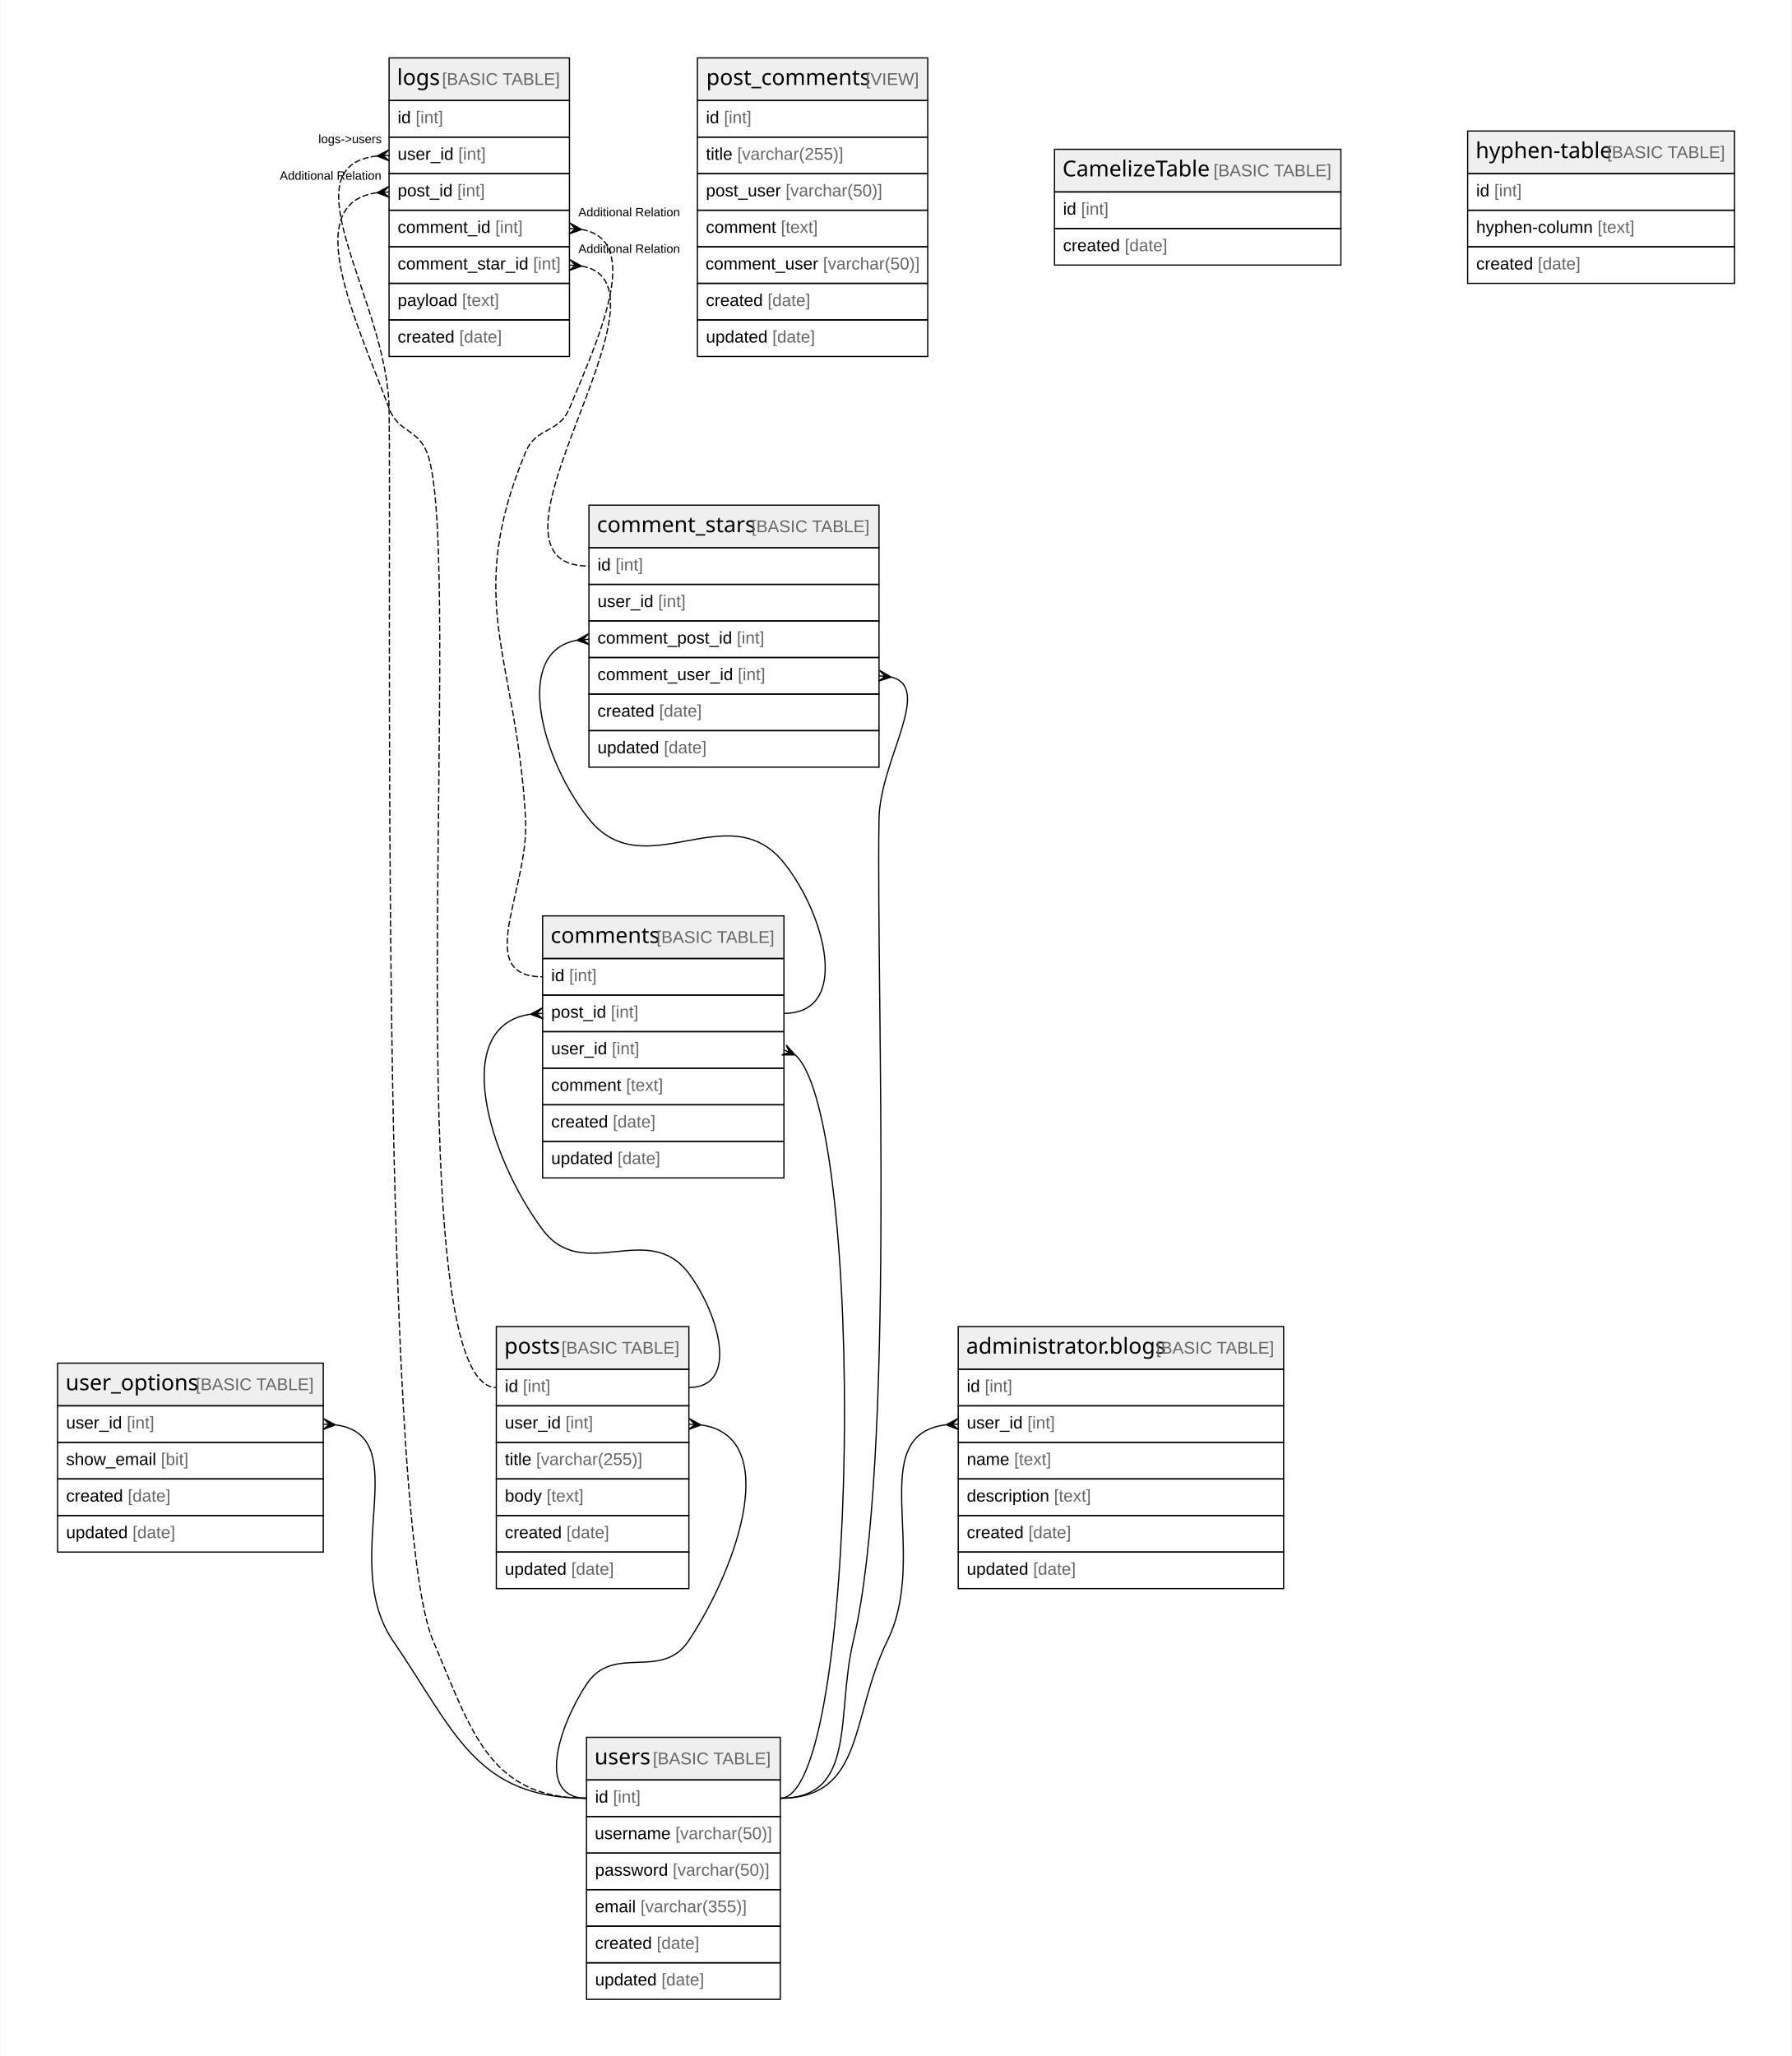
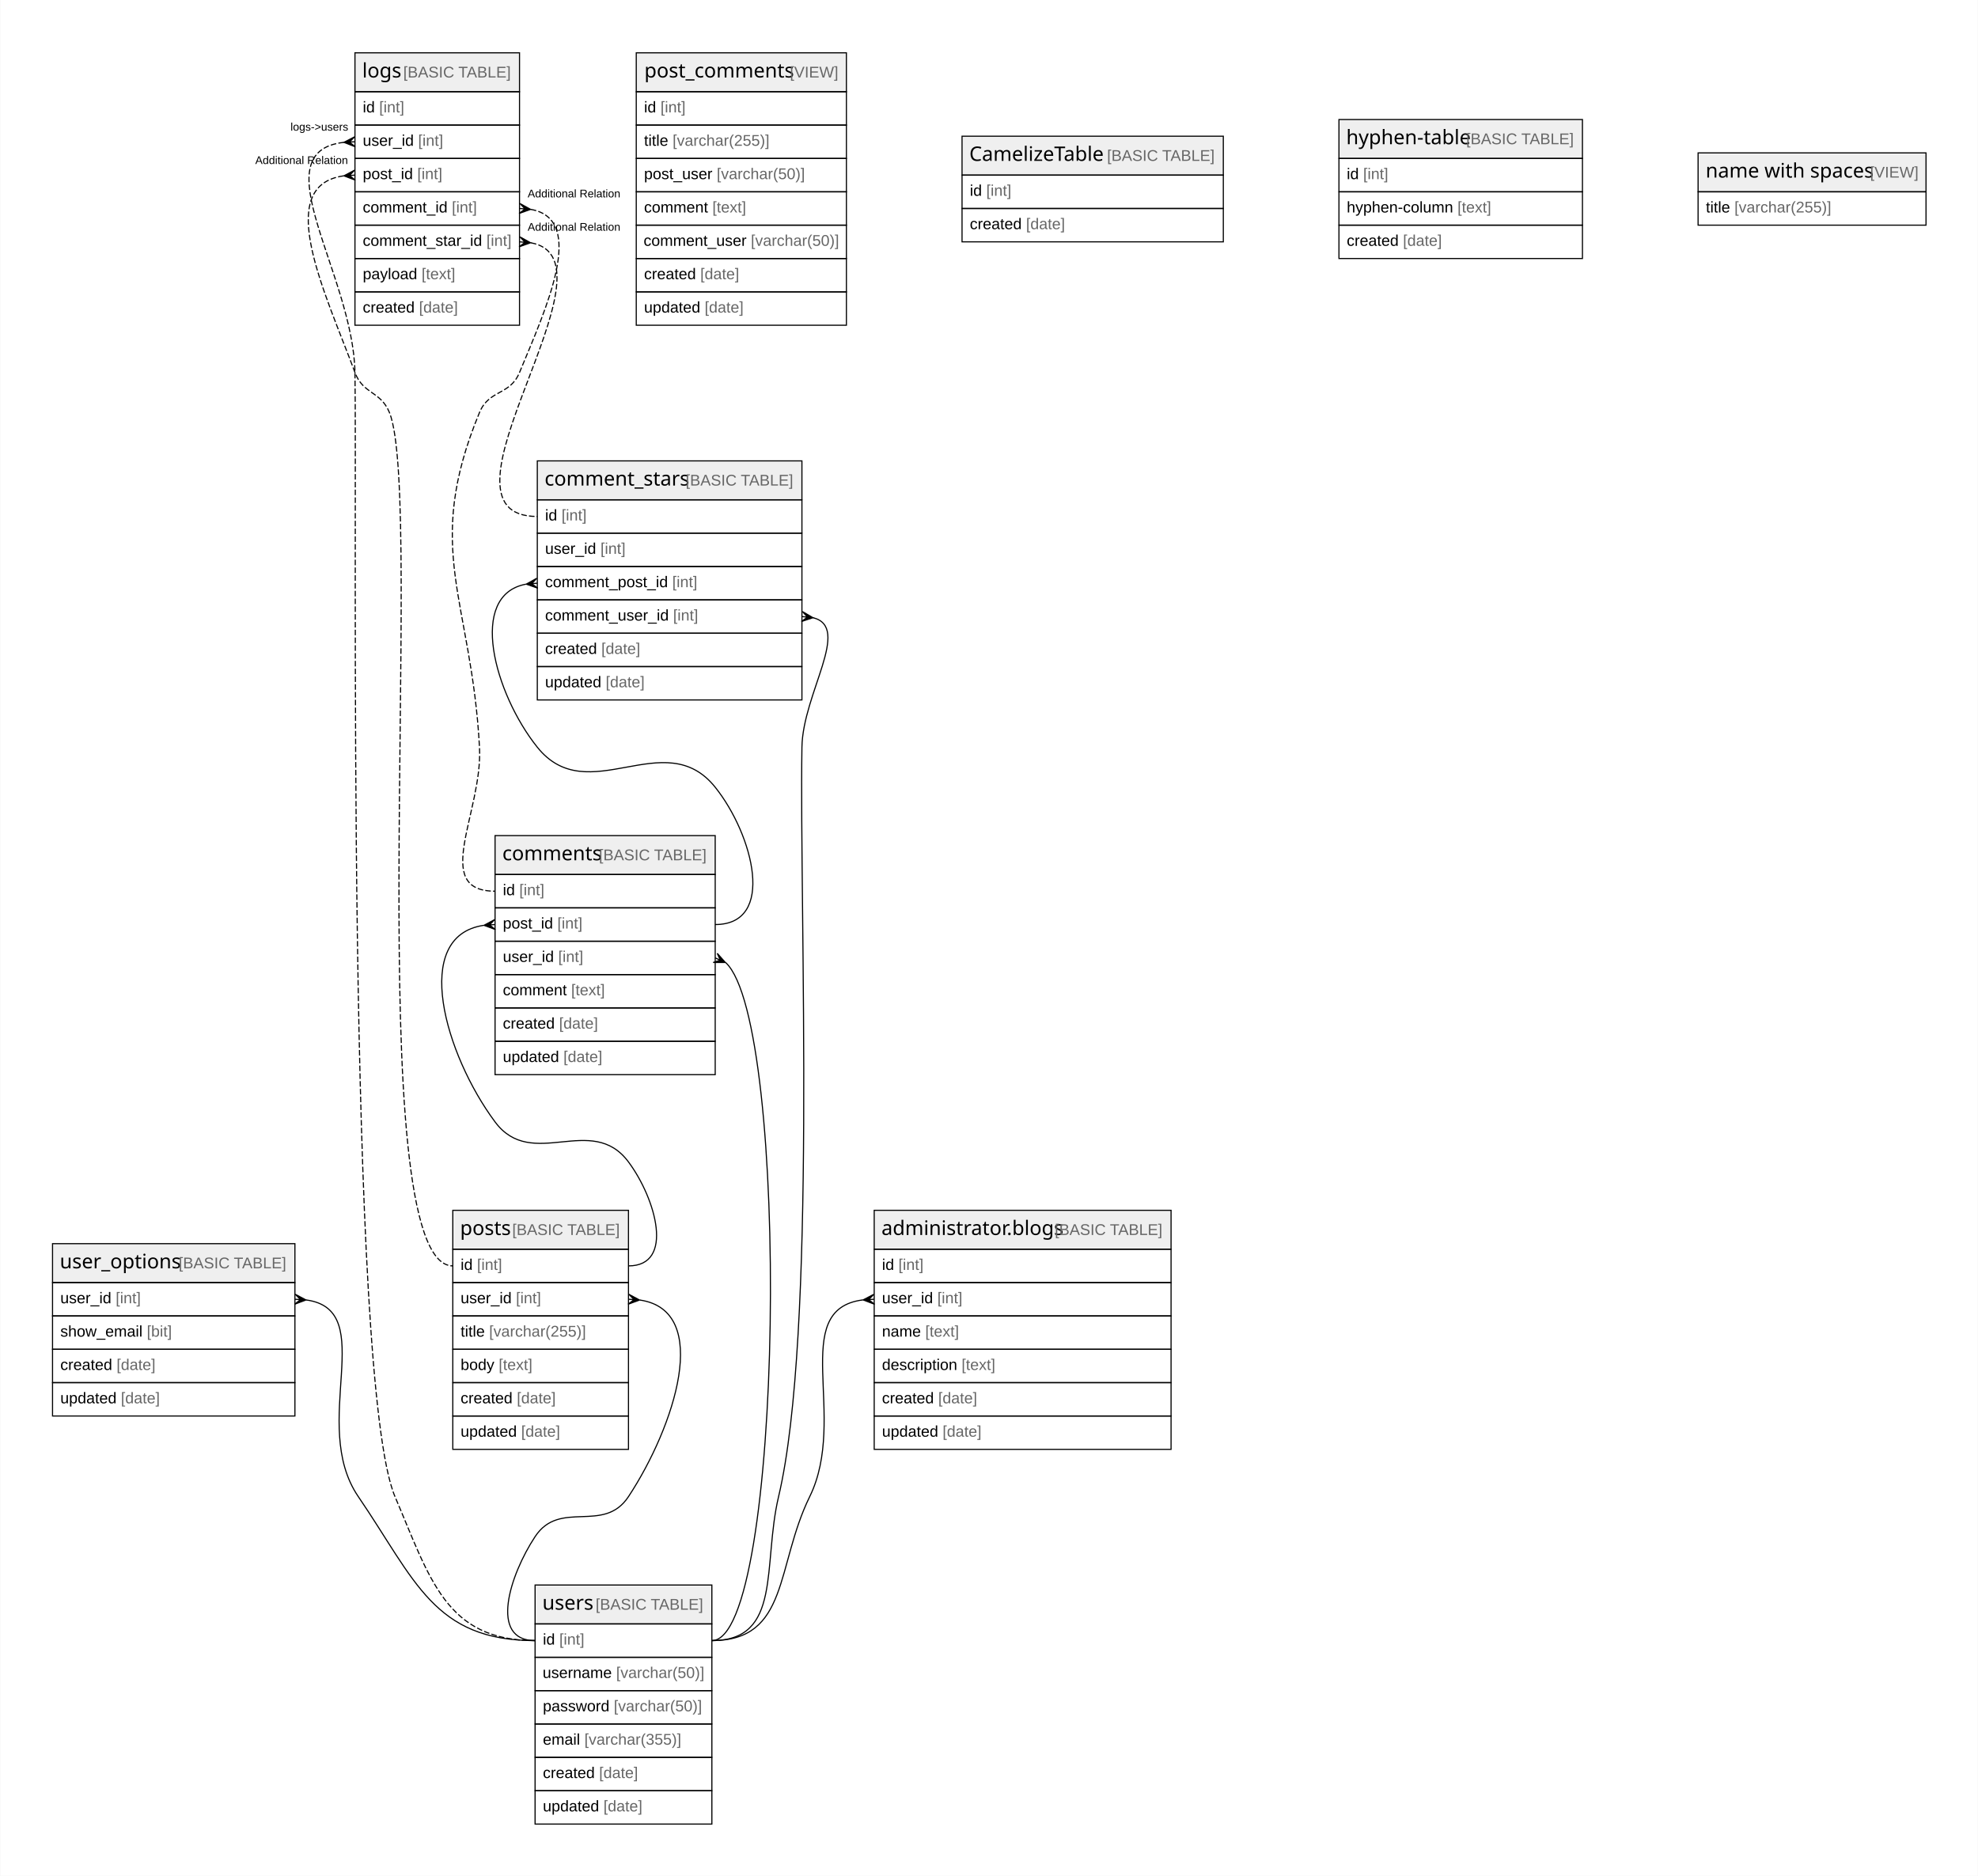
- <svg xmlns="http://www.w3.org/2000/svg" width="1470pt" height="1687pt" viewBox="0.00 0.00 1469.50 1687.00">
+ <svg xmlns="http://www.w3.org/2000/svg" width="1779pt" height="1687pt" viewBox="0.00 0.00 1778.50 1687.00">
  <g id="graph0" class="graph" transform="scale(1 1) rotate(0) translate(4 1683)">
-     <polygon fill="#ffffff" stroke="transparent" points="-4,4 -4,-1683 1465.5,-1683 1465.5,4 -4,4" />
+     <polygon fill="#ffffff" stroke="transparent" points="-4,4 -4,-1683 1774.5,-1683 1774.5,4 -4,4" />
    <g id="node1" class="node">
      <polygon fill="#efefef" stroke="transparent" points="477,-222.5 477,-257.5 636,-257.5 636,-222.5 477,-222.5" />
      <polygon fill="none" stroke="#000000" points="477,-222.5 477,-257.5 636,-257.5 636,-222.5 477,-222.5" />
      <text text-anchor="start" x="483.541" y="-235.3" font-family="Arial Bold" font-size="18.00" fill="#000000">users</text>
      <text text-anchor="start" x="527.545" y="-235.3" font-family="Arial" font-size="14.00" fill="#000000"> </text>
      <text text-anchor="start" x="531.436" y="-235.3" font-family="Arial" font-size="14.00" fill="#666666">[BASIC TABLE]</text>
      <polygon fill="none" stroke="#000000" points="477,-192.5 477,-222.5 636,-222.5 636,-192.5 477,-192.5" />
      <text text-anchor="start" x="484" y="-203.9" font-family="Arial" font-size="14.00" fill="#000000">id </text>
      <text text-anchor="start" x="498.78" y="-203.9" font-family="Arial" font-size="14.00" fill="#666666">[int]</text>
      <polygon fill="none" stroke="#000000" points="477,-162.5 477,-192.5 636,-192.5 636,-162.5 477,-162.5" />
      <text text-anchor="start" x="483.769" y="-173.9" font-family="Arial" font-size="14.00" fill="#000000">username </text>
      <text text-anchor="start" x="549.894" y="-173.9" font-family="Arial" font-size="14.00" fill="#666666">[varchar(50)]</text>
      <polygon fill="none" stroke="#000000" points="477,-132.5 477,-162.5 636,-162.5 636,-132.5 477,-132.5" />
      <text text-anchor="start" x="484" y="-143.9" font-family="Arial" font-size="14.00" fill="#000000">password </text>
      <text text-anchor="start" x="547.788" y="-143.9" font-family="Arial" font-size="14.00" fill="#666666">[varchar(50)]</text>
      <polygon fill="none" stroke="#000000" points="477,-102.5 477,-132.5 636,-132.5 636,-102.5 477,-102.5" />
      <text text-anchor="start" x="484" y="-113.9" font-family="Arial" font-size="14.00" fill="#000000">email </text>
      <text text-anchor="start" x="521.33" y="-113.9" font-family="Arial" font-size="14.00" fill="#666666">[varchar(355)]</text>
      <polygon fill="none" stroke="#000000" points="477,-72.5 477,-102.5 636,-102.5 636,-72.5 477,-72.5" />
      <text text-anchor="start" x="484" y="-83.9" font-family="Arial" font-size="14.00" fill="#000000">created </text>
      <text text-anchor="start" x="534.572" y="-83.9" font-family="Arial" font-size="14.00" fill="#666666">[date]</text>
      <polygon fill="none" stroke="#000000" points="477,-42.5 477,-72.5 636,-72.5 636,-42.5 477,-42.5" />
      <text text-anchor="start" x="484" y="-53.9" font-family="Arial" font-size="14.00" fill="#000000">updated </text>
      <text text-anchor="start" x="538.477" y="-53.9" font-family="Arial" font-size="14.00" fill="#666666">[date]</text>
    </g>
    <g id="node2" class="node">
      <polygon fill="#efefef" stroke="transparent" points="43,-529.5 43,-564.5 261,-564.5 261,-529.5 43,-529.5" />
      <polygon fill="none" stroke="#000000" points="43,-529.5 43,-564.5 261,-564.5 261,-529.5 43,-529.5" />
      <text text-anchor="start" x="49.527" y="-542.3" font-family="Arial Bold" font-size="18.00" fill="#000000">user_options</text>
      <text text-anchor="start" x="152.559" y="-542.3" font-family="Arial" font-size="14.00" fill="#000000"> </text>
      <text text-anchor="start" x="156.449" y="-542.3" font-family="Arial" font-size="14.00" fill="#666666">[BASIC TABLE]</text>
      <polygon fill="none" stroke="#000000" points="43,-499.5 43,-529.5 261,-529.5 261,-499.5 43,-499.5" />
      <text text-anchor="start" x="50" y="-510.9" font-family="Arial" font-size="14.00" fill="#000000">user_id </text>
      <text text-anchor="start" x="99.788" y="-510.9" font-family="Arial" font-size="14.00" fill="#666666">[int]</text>
      <polygon fill="none" stroke="#000000" points="43,-469.5 43,-499.5 261,-499.5 261,-469.5 43,-469.5" />
      <text text-anchor="start" x="50" y="-480.9" font-family="Arial" font-size="14.00" fill="#000000">show_email </text>
      <text text-anchor="start" x="127.784" y="-480.9" font-family="Arial" font-size="14.00" fill="#666666">[bit]</text>
      <polygon fill="none" stroke="#000000" points="43,-439.5 43,-469.5 261,-469.5 261,-439.5 43,-439.5" />
      <text text-anchor="start" x="50" y="-450.9" font-family="Arial" font-size="14.00" fill="#000000">created </text>
      <text text-anchor="start" x="100.572" y="-450.9" font-family="Arial" font-size="14.00" fill="#666666">[date]</text>
      <polygon fill="none" stroke="#000000" points="43,-409.5 43,-439.5 261,-439.5 261,-409.5 43,-409.5" />
      <text text-anchor="start" x="50" y="-420.9" font-family="Arial" font-size="14.00" fill="#000000">updated </text>
      <text text-anchor="start" x="104.477" y="-420.9" font-family="Arial" font-size="14.00" fill="#666666">[date]</text>
    </g>
    <g id="edge1" class="edge">
      <path fill="none" stroke="#000000" d="M271.25,-513.853C337.577,-504.783 273.382,-402.357 318,-337 369.387,-261.728 385.86,-207.5 477,-207.5" />
      <polygon fill="#000000" stroke="#000000" points="270.98,-513.87 260.717,-510.009 265.99,-514.185 261,-514.5 261,-514.5 261,-514.5 265.99,-514.185 261.283,-518.991 270.98,-513.87 270.98,-513.87" />
    </g>
    <g id="node3" class="node">
      <polygon fill="#efefef" stroke="transparent" points="403,-559.5 403,-594.5 561,-594.5 561,-559.5 403,-559.5" />
      <polygon fill="none" stroke="#000000" points="403,-559.5 403,-594.5 561,-594.5 561,-559.5 403,-559.5" />
      <text text-anchor="start" x="409.536" y="-572.3" font-family="Arial Bold" font-size="18.00" fill="#000000">posts</text>
      <text text-anchor="start" x="452.55" y="-572.3" font-family="Arial" font-size="14.00" fill="#000000"> </text>
      <text text-anchor="start" x="456.441" y="-572.3" font-family="Arial" font-size="14.00" fill="#666666">[BASIC TABLE]</text>
      <polygon fill="none" stroke="#000000" points="403,-529.5 403,-559.5 561,-559.5 561,-529.5 403,-529.5" />
      <text text-anchor="start" x="410" y="-540.9" font-family="Arial" font-size="14.00" fill="#000000">id </text>
      <text text-anchor="start" x="424.78" y="-540.9" font-family="Arial" font-size="14.00" fill="#666666">[int]</text>
      <polygon fill="none" stroke="#000000" points="403,-499.5 403,-529.5 561,-529.5 561,-499.5 403,-499.5" />
      <text text-anchor="start" x="410" y="-510.9" font-family="Arial" font-size="14.00" fill="#000000">user_id </text>
      <text text-anchor="start" x="459.788" y="-510.9" font-family="Arial" font-size="14.00" fill="#666666">[int]</text>
      <polygon fill="none" stroke="#000000" points="403,-469.5 403,-499.5 561,-499.5 561,-469.5 403,-469.5" />
      <text text-anchor="start" x="410" y="-480.9" font-family="Arial" font-size="14.00" fill="#000000">title </text>
      <text text-anchor="start" x="435.668" y="-480.9" font-family="Arial" font-size="14.00" fill="#666666">[varchar(255)]</text>
      <polygon fill="none" stroke="#000000" points="403,-439.5 403,-469.5 561,-469.5 561,-439.5 403,-439.5" />
      <text text-anchor="start" x="410" y="-450.9" font-family="Arial" font-size="14.00" fill="#000000">body </text>
      <text text-anchor="start" x="444.238" y="-450.9" font-family="Arial" font-size="14.00" fill="#666666">[text]</text>
      <polygon fill="none" stroke="#000000" points="403,-409.5 403,-439.5 561,-439.5 561,-409.5 403,-409.5" />
      <text text-anchor="start" x="410" y="-420.9" font-family="Arial" font-size="14.00" fill="#000000">created </text>
      <text text-anchor="start" x="460.572" y="-420.9" font-family="Arial" font-size="14.00" fill="#666666">[date]</text>
      <polygon fill="none" stroke="#000000" points="403,-379.5 403,-409.5 561,-409.5 561,-379.5 403,-379.5" />
      <text text-anchor="start" x="410" y="-390.9" font-family="Arial" font-size="14.00" fill="#000000">updated </text>
      <text text-anchor="start" x="464.477" y="-390.9" font-family="Arial" font-size="14.00" fill="#666666">[date]</text>
    </g>
    <g id="edge2" class="edge">
      <path fill="none" stroke="#000000" d="M571.351,-513.78C636.547,-504.134 602.392,-399.772 561,-337 538.64,-303.091 499.36,-334.909 477,-301 454.124,-266.308 435.444,-207.5 477,-207.5" />
      <polygon fill="#000000" stroke="#000000" points="570.976,-513.806 560.688,-510.011 565.988,-514.153 561,-514.5 561,-514.5 561,-514.5 565.988,-514.153 561.312,-518.989 570.976,-513.806 570.976,-513.806" />
    </g>
    <g id="node4" class="node">
      <polygon fill="#efefef" stroke="transparent" points="441,-896.5 441,-931.5 639,-931.5 639,-896.5 441,-896.5" />
      <polygon fill="none" stroke="#000000" points="441,-896.5 441,-931.5 639,-931.5 639,-896.5 441,-896.5" />
      <text text-anchor="start" x="447.54" y="-909.3" font-family="Arial Bold" font-size="18.00" fill="#000000">comments</text>
      <text text-anchor="start" x="530.545" y="-909.3" font-family="Arial" font-size="14.00" fill="#000000"> </text>
      <text text-anchor="start" x="534.436" y="-909.3" font-family="Arial" font-size="14.00" fill="#666666">[BASIC TABLE]</text>
      <polygon fill="none" stroke="#000000" points="441,-866.5 441,-896.5 639,-896.5 639,-866.5 441,-866.5" />
      <text text-anchor="start" x="448" y="-877.9" font-family="Arial" font-size="14.00" fill="#000000">id </text>
      <text text-anchor="start" x="462.78" y="-877.9" font-family="Arial" font-size="14.00" fill="#666666">[int]</text>
      <polygon fill="none" stroke="#000000" points="441,-836.5 441,-866.5 639,-866.5 639,-836.5 441,-836.5" />
      <text text-anchor="start" x="448" y="-847.9" font-family="Arial" font-size="14.00" fill="#000000">post_id </text>
      <text text-anchor="start" x="497.018" y="-847.9" font-family="Arial" font-size="14.00" fill="#666666">[int]</text>
      <polygon fill="none" stroke="#000000" points="441,-806.5 441,-836.5 639,-836.5 639,-806.5 441,-806.5" />
      <text text-anchor="start" x="448" y="-817.9" font-family="Arial" font-size="14.00" fill="#000000">user_id </text>
      <text text-anchor="start" x="497.788" y="-817.9" font-family="Arial" font-size="14.00" fill="#666666">[int]</text>
      <polygon fill="none" stroke="#000000" points="441,-776.5 441,-806.5 639,-806.5 639,-776.5 441,-776.5" />
      <text text-anchor="start" x="448" y="-787.9" font-family="Arial" font-size="14.00" fill="#000000">comment </text>
      <text text-anchor="start" x="509.45" y="-787.9" font-family="Arial" font-size="14.00" fill="#666666">[text]</text>
      <polygon fill="none" stroke="#000000" points="441,-746.5 441,-776.5 639,-776.5 639,-746.5 441,-746.5" />
      <text text-anchor="start" x="448" y="-757.9" font-family="Arial" font-size="14.00" fill="#000000">created </text>
      <text text-anchor="start" x="498.572" y="-757.9" font-family="Arial" font-size="14.00" fill="#666666">[date]</text>
      <polygon fill="none" stroke="#000000" points="441,-716.5 441,-746.5 639,-746.5 639,-716.5 441,-716.5" />
      <text text-anchor="start" x="448" y="-727.9" font-family="Arial" font-size="14.00" fill="#000000">updated </text>
      <text text-anchor="start" x="502.477" y="-727.9" font-family="Arial" font-size="14.00" fill="#666666">[date]</text>
    </g>
    <g id="edge4" class="edge">
      <path fill="none" stroke="#000000" d="M648.485,-817.251C706.775,-763.003 700.892,-207.5 636,-207.5" />
      <polygon fill="#000000" stroke="#000000" points="648.126,-817.412 637.16,-817.393 643.563,-819.456 639,-821.5 639,-821.5 639,-821.5 643.563,-819.456 640.84,-825.607 648.126,-817.412 648.126,-817.412" />
    </g>
    <g id="edge3" class="edge">
      <path fill="none" stroke="#000000" d="M430.626,-850.764C365.126,-840.905 396.116,-734.325 441,-674 474.238,-629.327 527.762,-682.673 561,-638 585.806,-604.66 602.556,-544.5 561,-544.5" />
      <polygon fill="#000000" stroke="#000000" points="431.025,-850.792 440.682,-855.989 436.012,-851.146 441,-851.5 441,-851.5 441,-851.5 436.012,-851.146 441.318,-847.011 431.025,-850.792 431.025,-850.792" />
    </g>
    <g id="node5" class="node">
      <polygon fill="#efefef" stroke="transparent" points="479,-1233.5 479,-1268.5 717,-1268.5 717,-1233.5 479,-1233.5" />
      <polygon fill="none" stroke="#000000" points="479,-1233.5 479,-1268.5 717,-1268.5 717,-1233.5 479,-1233.5" />
      <text text-anchor="start" x="485.537" y="-1246.3" font-family="Arial Bold" font-size="18.00" fill="#000000">comment_stars</text>
      <text text-anchor="start" x="608.549" y="-1246.3" font-family="Arial" font-size="14.00" fill="#000000"> </text>
      <text text-anchor="start" x="612.439" y="-1246.3" font-family="Arial" font-size="14.00" fill="#666666">[BASIC TABLE]</text>
      <polygon fill="none" stroke="#000000" points="479,-1203.5 479,-1233.5 717,-1233.5 717,-1203.5 479,-1203.5" />
      <text text-anchor="start" x="486" y="-1214.9" font-family="Arial" font-size="14.00" fill="#000000">id </text>
      <text text-anchor="start" x="500.78" y="-1214.9" font-family="Arial" font-size="14.00" fill="#666666">[int]</text>
      <polygon fill="none" stroke="#000000" points="479,-1173.5 479,-1203.5 717,-1203.5 717,-1173.5 479,-1173.5" />
      <text text-anchor="start" x="486" y="-1184.9" font-family="Arial" font-size="14.00" fill="#000000">user_id </text>
      <text text-anchor="start" x="535.788" y="-1184.9" font-family="Arial" font-size="14.00" fill="#666666">[int]</text>
      <polygon fill="none" stroke="#000000" points="479,-1143.5 479,-1173.5 717,-1173.5 717,-1143.5 479,-1143.5" />
      <text text-anchor="start" x="486" y="-1154.9" font-family="Arial" font-size="14.00" fill="#000000">comment_post_id </text>
      <text text-anchor="start" x="600.36" y="-1154.9" font-family="Arial" font-size="14.00" fill="#666666">[int]</text>
      <polygon fill="none" stroke="#000000" points="479,-1113.5 479,-1143.5 717,-1143.5 717,-1113.5 479,-1113.5" />
      <text text-anchor="start" x="486" y="-1124.9" font-family="Arial" font-size="14.00" fill="#000000">comment_user_id </text>
      <text text-anchor="start" x="601.13" y="-1124.9" font-family="Arial" font-size="14.00" fill="#666666">[int]</text>
      <polygon fill="none" stroke="#000000" points="479,-1083.5 479,-1113.5 717,-1113.5 717,-1083.5 479,-1083.5" />
      <text text-anchor="start" x="486" y="-1094.9" font-family="Arial" font-size="14.00" fill="#000000">created </text>
      <text text-anchor="start" x="536.572" y="-1094.9" font-family="Arial" font-size="14.00" fill="#666666">[date]</text>
      <polygon fill="none" stroke="#000000" points="479,-1053.5 479,-1083.5 717,-1083.5 717,-1053.5 479,-1053.5" />
      <text text-anchor="start" x="486" y="-1064.9" font-family="Arial" font-size="14.00" fill="#000000">updated </text>
      <text text-anchor="start" x="540.477" y="-1064.9" font-family="Arial" font-size="14.00" fill="#666666">[date]</text>
    </g>
    <g id="edge5" class="edge">
      <path fill="none" stroke="#000000" d="M726.978,-1127.453C761.87,-1118.881 717.753,-1059.341 717,-1011 714.666,-861.168 730.529,-482.818 696,-337 681.384,-275.274 699.433,-207.5 636,-207.5" />
      <polygon fill="#000000" stroke="#000000" points="726.945,-1127.457 716.53,-1124.025 721.973,-1127.978 717,-1128.5 717,-1128.5 717,-1128.5 721.973,-1127.978 717.47,-1132.975 726.945,-1127.457 726.945,-1127.457" />
    </g>
    <g id="edge6" class="edge">
      <path fill="none" stroke="#000000" d="M468.715,-1157.599C416.284,-1147.735 440.367,-1059.291 479,-1011 524.533,-954.083 593.467,-1031.917 639,-975 673.289,-932.139 693.889,-851.5 639,-851.5" />
      <polygon fill="#000000" stroke="#000000" points="469.038,-1157.627 478.607,-1162.983 474.019,-1158.063 479,-1158.5 479,-1158.5 479,-1158.5 474.019,-1158.063 479.393,-1154.017 469.038,-1157.627 469.038,-1157.627" />
    </g>
    <g id="node6" class="node">
      <polygon fill="#efefef" stroke="transparent" points="315,-1600.5 315,-1635.5 463,-1635.5 463,-1600.5 315,-1600.5" />
      <polygon fill="none" stroke="#000000" points="315,-1600.5 315,-1635.5 463,-1635.5 463,-1600.5 315,-1600.5" />
      <text text-anchor="start" x="321.539" y="-1613.3" font-family="Arial Bold" font-size="18.00" fill="#000000">logs</text>
      <text text-anchor="start" x="354.546" y="-1613.3" font-family="Arial" font-size="14.00" fill="#000000"> </text>
      <text text-anchor="start" x="358.437" y="-1613.3" font-family="Arial" font-size="14.00" fill="#666666">[BASIC TABLE]</text>
      <polygon fill="none" stroke="#000000" points="315,-1570.5 315,-1600.5 463,-1600.5 463,-1570.5 315,-1570.5" />
      <text text-anchor="start" x="322" y="-1581.9" font-family="Arial" font-size="14.00" fill="#000000">id </text>
      <text text-anchor="start" x="336.78" y="-1581.9" font-family="Arial" font-size="14.00" fill="#666666">[int]</text>
      <polygon fill="none" stroke="#000000" points="315,-1540.5 315,-1570.5 463,-1570.5 463,-1540.5 315,-1540.5" />
      <text text-anchor="start" x="322" y="-1551.9" font-family="Arial" font-size="14.00" fill="#000000">user_id </text>
      <text text-anchor="start" x="371.788" y="-1551.9" font-family="Arial" font-size="14.00" fill="#666666">[int]</text>
      <polygon fill="none" stroke="#000000" points="315,-1510.5 315,-1540.5 463,-1540.5 463,-1510.5 315,-1510.5" />
      <text text-anchor="start" x="322" y="-1521.9" font-family="Arial" font-size="14.00" fill="#000000">post_id </text>
      <text text-anchor="start" x="371.018" y="-1521.9" font-family="Arial" font-size="14.00" fill="#666666">[int]</text>
      <polygon fill="none" stroke="#000000" points="315,-1480.5 315,-1510.5 463,-1510.5 463,-1480.5 315,-1480.5" />
      <text text-anchor="start" x="322" y="-1491.9" font-family="Arial" font-size="14.00" fill="#000000">comment_id </text>
      <text text-anchor="start" x="402.122" y="-1491.9" font-family="Arial" font-size="14.00" fill="#666666">[int]</text>
      <polygon fill="none" stroke="#000000" points="315,-1450.5 315,-1480.5 463,-1480.5 463,-1450.5 315,-1450.5" />
      <text text-anchor="start" x="322" y="-1461.9" font-family="Arial" font-size="14.00" fill="#000000">comment_star_id </text>
      <text text-anchor="start" x="433.238" y="-1461.9" font-family="Arial" font-size="14.00" fill="#666666">[int]</text>
      <polygon fill="none" stroke="#000000" points="315,-1420.5 315,-1450.5 463,-1450.5 463,-1420.5 315,-1420.5" />
      <text text-anchor="start" x="322" y="-1431.9" font-family="Arial" font-size="14.00" fill="#000000">payload </text>
      <text text-anchor="start" x="374.91" y="-1431.9" font-family="Arial" font-size="14.00" fill="#666666">[text]</text>
      <polygon fill="none" stroke="#000000" points="315,-1390.5 315,-1420.5 463,-1420.5 463,-1390.5 315,-1390.5" />
      <text text-anchor="start" x="322" y="-1401.9" font-family="Arial" font-size="14.00" fill="#000000">created </text>
      <text text-anchor="start" x="372.572" y="-1401.9" font-family="Arial" font-size="14.00" fill="#666666">[date]</text>
    </g>
    <g id="edge8" class="edge">
      <path fill="none" stroke="#000000" stroke-dasharray="5,2" d="M305.013,-1554.98C229.719,-1546.528 313.423,-1436.606 315,-1348 317,-1235.613 306.85,-440.371 351,-337 382.541,-263.15 396.697,-207.5 477,-207.5" />
      <polygon fill="#000000" stroke="#000000" points="305.014,-1554.98 314.766,-1559.994 310.007,-1555.24 315,-1555.5 315,-1555.5 315,-1555.5 310.007,-1555.24 315.234,-1551.006 305.014,-1554.98 305.014,-1554.98" />
      <text text-anchor="start" x="257.024" y="-1565.5" font-family="Arial" font-size="10.00" fill="#000000">logs-&gt;users</text>
    </g>
    <g id="edge9" class="edge">
      <path fill="none" stroke="#000000" stroke-dasharray="5,2" d="M304.749,-1524.831C240.88,-1515.858 288.832,-1418.491 315,-1348 322.348,-1328.205 337.99,-1331.536 346,-1312 378.44,-1232.88 317.487,-544.5 403,-544.5" />
      <polygon fill="#000000" stroke="#000000" points="305.021,-1524.849 314.707,-1529.991 310.011,-1525.174 315,-1525.5 315,-1525.5 315,-1525.5 310.011,-1525.174 315.293,-1521.009 305.021,-1524.849 305.021,-1524.849" />
      <text text-anchor="start" x="225.325" y="-1535.5" font-family="Arial" font-size="10.00" fill="#000000">Additional Relation</text>
    </g>
    <g id="edge10" class="edge">
      <path fill="none" stroke="#000000" stroke-dasharray="5,2" d="M473.141,-1494.684C524.021,-1485.736 486.666,-1405.135 463,-1348 454.341,-1327.095 435.659,-1332.905 427,-1312 375.805,-1188.405 419.8,-1144.584 427,-1011 430.116,-953.193 383.109,-881.5 441,-881.5" />
      <polygon fill="#000000" stroke="#000000" points="472.968,-1494.698 462.639,-1491.014 467.984,-1495.099 463,-1495.5 463,-1495.5 463,-1495.5 467.984,-1495.099 463.361,-1499.986 472.968,-1494.698 472.968,-1494.698" />
      <text text-anchor="start" x="470.325" y="-1505.5" font-family="Arial" font-size="10.00" fill="#000000">Additional Relation</text>
    </g>
    <g id="edge11" class="edge">
      <path fill="none" stroke="#000000" stroke-dasharray="5,2" d="M473.205,-1464.654C559.428,-1448.904 372.752,-1218.5 479,-1218.5" />
      <polygon fill="#000000" stroke="#000000" points="472.966,-1464.674 462.628,-1461.015 467.983,-1465.087 463,-1465.5 463,-1465.5 463,-1465.5 467.983,-1465.087 463.372,-1469.985 472.966,-1464.674 472.966,-1464.674" />
      <text text-anchor="start" x="470.325" y="-1475.5" font-family="Arial" font-size="10.00" fill="#000000">Additional Relation</text>
    </g>
    <g id="node7" class="node">
      <polygon fill="#efefef" stroke="transparent" points="568,-1600.5 568,-1635.5 757,-1635.5 757,-1600.5 568,-1600.5" />
      <polygon fill="none" stroke="#000000" points="568,-1600.5 568,-1635.5 757,-1635.5 757,-1600.5 568,-1600.5" />
      <text text-anchor="start" x="575.262" y="-1613.3" font-family="Arial Bold" font-size="18.00" fill="#000000">post_comments</text>
      <text text-anchor="start" x="702.288" y="-1613.3" font-family="Arial" font-size="14.00" fill="#000000"> </text>
      <text text-anchor="start" x="706.178" y="-1613.3" font-family="Arial" font-size="14.00" fill="#666666">[VIEW]</text>
      <polygon fill="none" stroke="#000000" points="568,-1570.5 568,-1600.5 757,-1600.5 757,-1570.5 568,-1570.5" />
      <text text-anchor="start" x="575" y="-1581.9" font-family="Arial" font-size="14.00" fill="#000000">id </text>
      <text text-anchor="start" x="589.78" y="-1581.9" font-family="Arial" font-size="14.00" fill="#666666">[int]</text>
      <polygon fill="none" stroke="#000000" points="568,-1540.5 568,-1570.5 757,-1570.5 757,-1540.5 568,-1540.5" />
      <text text-anchor="start" x="575" y="-1551.9" font-family="Arial" font-size="14.00" fill="#000000">title </text>
      <text text-anchor="start" x="600.668" y="-1551.9" font-family="Arial" font-size="14.00" fill="#666666">[varchar(255)]</text>
      <polygon fill="none" stroke="#000000" points="568,-1510.5 568,-1540.5 757,-1540.5 757,-1510.5 568,-1510.5" />
      <text text-anchor="start" x="575" y="-1521.9" font-family="Arial" font-size="14.00" fill="#000000">post_user </text>
      <text text-anchor="start" x="640.355" y="-1521.9" font-family="Arial" font-size="14.00" fill="#666666">[varchar(50)]</text>
      <polygon fill="none" stroke="#000000" points="568,-1480.5 568,-1510.5 757,-1510.5 757,-1480.5 568,-1480.5" />
      <text text-anchor="start" x="575" y="-1491.9" font-family="Arial" font-size="14.00" fill="#000000">comment </text>
      <text text-anchor="start" x="636.45" y="-1491.9" font-family="Arial" font-size="14.00" fill="#666666">[text]</text>
      <polygon fill="none" stroke="#000000" points="568,-1450.5 568,-1480.5 757,-1480.5 757,-1450.5 568,-1450.5" />
      <text text-anchor="start" x="574.602" y="-1461.9" font-family="Arial" font-size="14.00" fill="#000000">comment_user </text>
      <text text-anchor="start" x="671.061" y="-1461.9" font-family="Arial" font-size="14.00" fill="#666666">[varchar(50)]</text>
      <polygon fill="none" stroke="#000000" points="568,-1420.5 568,-1450.5 757,-1450.5 757,-1420.5 568,-1420.5" />
      <text text-anchor="start" x="575" y="-1431.9" font-family="Arial" font-size="14.00" fill="#000000">created </text>
      <text text-anchor="start" x="625.572" y="-1431.9" font-family="Arial" font-size="14.00" fill="#666666">[date]</text>
      <polygon fill="none" stroke="#000000" points="568,-1390.5 568,-1420.5 757,-1420.5 757,-1390.5 568,-1390.5" />
      <text text-anchor="start" x="575" y="-1401.9" font-family="Arial" font-size="14.00" fill="#000000">updated </text>
      <text text-anchor="start" x="629.477" y="-1401.9" font-family="Arial" font-size="14.00" fill="#666666">[date]</text>
    </g>
    <g id="node8" class="node">
      <polygon fill="#efefef" stroke="transparent" points="861,-1525.5 861,-1560.5 1096,-1560.5 1096,-1525.5 861,-1525.5" />
      <polygon fill="none" stroke="#000000" points="861,-1525.5 861,-1560.5 1096,-1560.5 1096,-1525.5 861,-1525.5" />
      <text text-anchor="start" x="867.542" y="-1538.3" font-family="Arial Bold" font-size="18.00" fill="#000000">CamelizeTable</text>
      <text text-anchor="start" x="987.544" y="-1538.3" font-family="Arial" font-size="14.00" fill="#000000"> </text>
      <text text-anchor="start" x="991.435" y="-1538.3" font-family="Arial" font-size="14.00" fill="#666666">[BASIC TABLE]</text>
      <polygon fill="none" stroke="#000000" points="861,-1495.5 861,-1525.5 1096,-1525.5 1096,-1495.5 861,-1495.5" />
      <text text-anchor="start" x="868" y="-1506.9" font-family="Arial" font-size="14.00" fill="#000000">id </text>
      <text text-anchor="start" x="882.78" y="-1506.9" font-family="Arial" font-size="14.00" fill="#666666">[int]</text>
      <polygon fill="none" stroke="#000000" points="861,-1465.5 861,-1495.5 1096,-1495.5 1096,-1465.5 861,-1465.5" />
      <text text-anchor="start" x="868" y="-1476.9" font-family="Arial" font-size="14.00" fill="#000000">created </text>
      <text text-anchor="start" x="918.572" y="-1476.9" font-family="Arial" font-size="14.00" fill="#666666">[date]</text>
    </g>
    <g id="node9" class="node">
      <polygon fill="#efefef" stroke="transparent" points="1200,-1540.5 1200,-1575.5 1419,-1575.5 1419,-1540.5 1200,-1540.5" />
      <polygon fill="none" stroke="#000000" points="1200,-1540.5 1200,-1575.5 1419,-1575.5 1419,-1540.5 1200,-1540.5" />
      <text text-anchor="start" x="1206.524" y="-1553.3" font-family="Arial Bold" font-size="18.00" fill="#000000">hyphen-table</text>
      <text text-anchor="start" x="1310.562" y="-1553.3" font-family="Arial" font-size="14.00" fill="#000000"> </text>
      <text text-anchor="start" x="1314.453" y="-1553.3" font-family="Arial" font-size="14.00" fill="#666666">[BASIC TABLE]</text>
      <polygon fill="none" stroke="#000000" points="1200,-1510.5 1200,-1540.5 1419,-1540.5 1419,-1510.5 1200,-1510.5" />
      <text text-anchor="start" x="1207" y="-1521.9" font-family="Arial" font-size="14.00" fill="#000000">id </text>
      <text text-anchor="start" x="1221.78" y="-1521.9" font-family="Arial" font-size="14.00" fill="#666666">[int]</text>
      <polygon fill="none" stroke="#000000" points="1200,-1480.5 1200,-1510.5 1419,-1510.5 1419,-1480.5 1200,-1480.5" />
      <text text-anchor="start" x="1207" y="-1491.9" font-family="Arial" font-size="14.00" fill="#000000">hyphen-column </text>
      <text text-anchor="start" x="1306.579" y="-1491.9" font-family="Arial" font-size="14.00" fill="#666666">[text]</text>
      <polygon fill="none" stroke="#000000" points="1200,-1450.5 1200,-1480.5 1419,-1480.5 1419,-1450.5 1200,-1450.5" />
      <text text-anchor="start" x="1207" y="-1461.9" font-family="Arial" font-size="14.00" fill="#000000">created </text>
      <text text-anchor="start" x="1257.572" y="-1461.9" font-family="Arial" font-size="14.00" fill="#666666">[date]</text>
    </g>
    <g id="node10" class="node">
      <polygon fill="#efefef" stroke="transparent" points="782,-559.5 782,-594.5 1049,-594.5 1049,-559.5 782,-559.5" />
      <polygon fill="none" stroke="#000000" points="782,-559.5 782,-594.5 1049,-594.5 1049,-559.5 782,-559.5" />
      <text text-anchor="start" x="788.535" y="-572.3" font-family="Arial Bold" font-size="18.00" fill="#000000">administrator.blogs</text>
      <text text-anchor="start" x="940.551" y="-572.3" font-family="Arial" font-size="14.00" fill="#000000"> </text>
      <text text-anchor="start" x="944.441" y="-572.3" font-family="Arial" font-size="14.00" fill="#666666">[BASIC TABLE]</text>
      <polygon fill="none" stroke="#000000" points="782,-529.5 782,-559.5 1049,-559.5 1049,-529.5 782,-529.5" />
      <text text-anchor="start" x="789" y="-540.9" font-family="Arial" font-size="14.00" fill="#000000">id </text>
      <text text-anchor="start" x="803.78" y="-540.9" font-family="Arial" font-size="14.00" fill="#666666">[int]</text>
      <polygon fill="none" stroke="#000000" points="782,-499.5 782,-529.5 1049,-529.5 1049,-499.5 782,-499.5" />
      <text text-anchor="start" x="789" y="-510.9" font-family="Arial" font-size="14.00" fill="#000000">user_id </text>
      <text text-anchor="start" x="838.788" y="-510.9" font-family="Arial" font-size="14.00" fill="#666666">[int]</text>
      <polygon fill="none" stroke="#000000" points="782,-469.5 782,-499.5 1049,-499.5 1049,-469.5 782,-469.5" />
      <text text-anchor="start" x="789" y="-480.9" font-family="Arial" font-size="14.00" fill="#000000">name </text>
      <text text-anchor="start" x="827.899" y="-480.9" font-family="Arial" font-size="14.00" fill="#666666">[text]</text>
      <polygon fill="none" stroke="#000000" points="782,-439.5 782,-469.5 1049,-469.5 1049,-439.5 782,-439.5" />
      <text text-anchor="start" x="789" y="-450.9" font-family="Arial" font-size="14.00" fill="#000000">description </text>
      <text text-anchor="start" x="860.568" y="-450.9" font-family="Arial" font-size="14.00" fill="#666666">[text]</text>
      <polygon fill="none" stroke="#000000" points="782,-409.5 782,-439.5 1049,-439.5 1049,-409.5 782,-409.5" />
      <text text-anchor="start" x="789" y="-420.9" font-family="Arial" font-size="14.00" fill="#000000">created </text>
      <text text-anchor="start" x="839.572" y="-420.9" font-family="Arial" font-size="14.00" fill="#666666">[date]</text>
      <polygon fill="none" stroke="#000000" points="782,-379.5 782,-409.5 1049,-409.5 1049,-379.5 782,-379.5" />
      <text text-anchor="start" x="789" y="-390.9" font-family="Arial" font-size="14.00" fill="#000000">updated </text>
      <text text-anchor="start" x="843.477" y="-390.9" font-family="Arial" font-size="14.00" fill="#666666">[date]</text>
    </g>
    <g id="edge7" class="edge">
      <path fill="none" stroke="#000000" d="M771.668,-513.888C704.34,-505.304 758.93,-408.154 724,-337 693.335,-274.534 705.587,-207.5 636,-207.5" />
      <polygon fill="#000000" stroke="#000000" points="772.018,-513.909 781.734,-518.992 777.009,-514.205 782,-514.5 782,-514.5 782,-514.5 777.009,-514.205 782.266,-510.008 772.018,-513.909 772.018,-513.909" />
    </g>
+     <g id="node11" class="node">
+       <polygon fill="#efefef" stroke="transparent" points="1523,-1510.5 1523,-1545.5 1728,-1545.5 1728,-1510.5 1523,-1510.5" />
+       <polygon fill="none" stroke="#000000" points="1523,-1510.5 1523,-1545.5 1728,-1545.5 1728,-1510.5 1523,-1510.5" />
+       <text text-anchor="start" x="1529.76" y="-1523.3" font-family="Arial Bold" font-size="18.00" fill="#000000">name with spaces</text>
+       <text text-anchor="start" x="1673.79" y="-1523.3" font-family="Arial" font-size="14.00" fill="#000000"> </text>
+       <text text-anchor="start" x="1677.681" y="-1523.3" font-family="Arial" font-size="14.00" fill="#666666">[VIEW]</text>
+       <polygon fill="none" stroke="#000000" points="1523,-1480.5 1523,-1510.5 1728,-1510.5 1728,-1480.5 1523,-1480.5" />
+       <text text-anchor="start" x="1530" y="-1491.9" font-family="Arial" font-size="14.00" fill="#000000">title </text>
+       <text text-anchor="start" x="1555.668" y="-1491.9" font-family="Arial" font-size="14.00" fill="#666666">[varchar(255)]</text>
+     </g>
  </g>
</svg>
